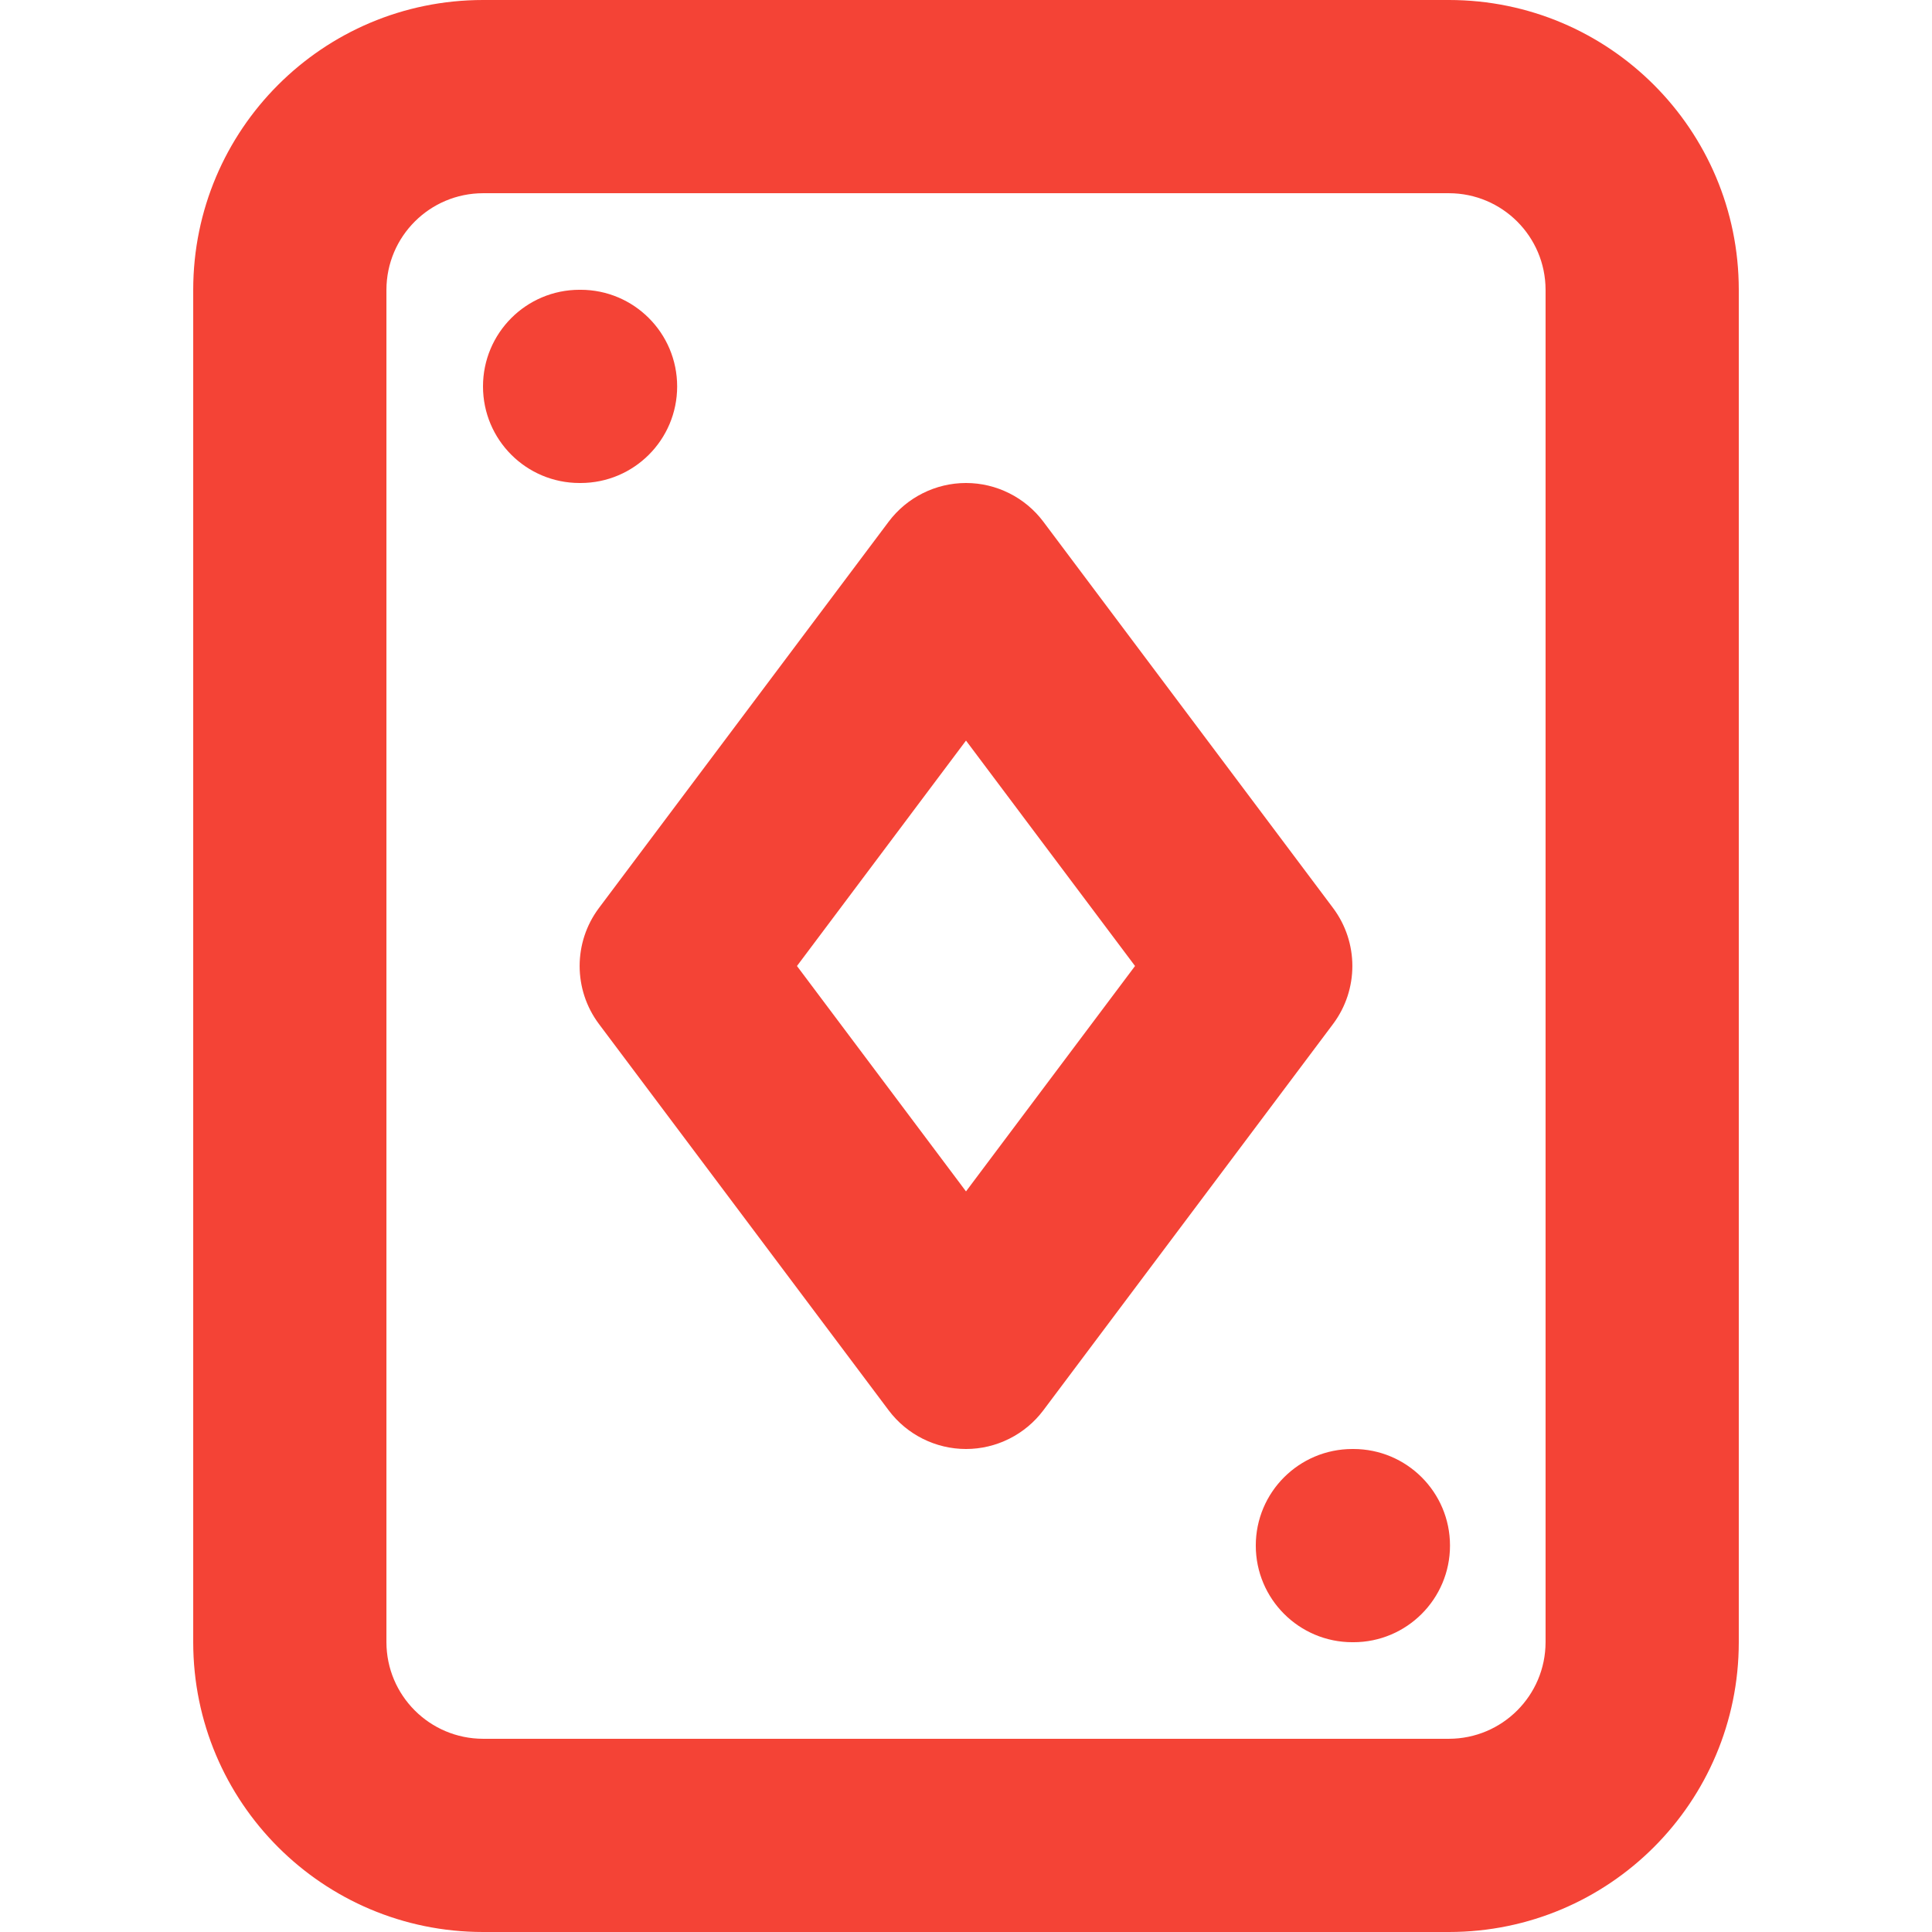
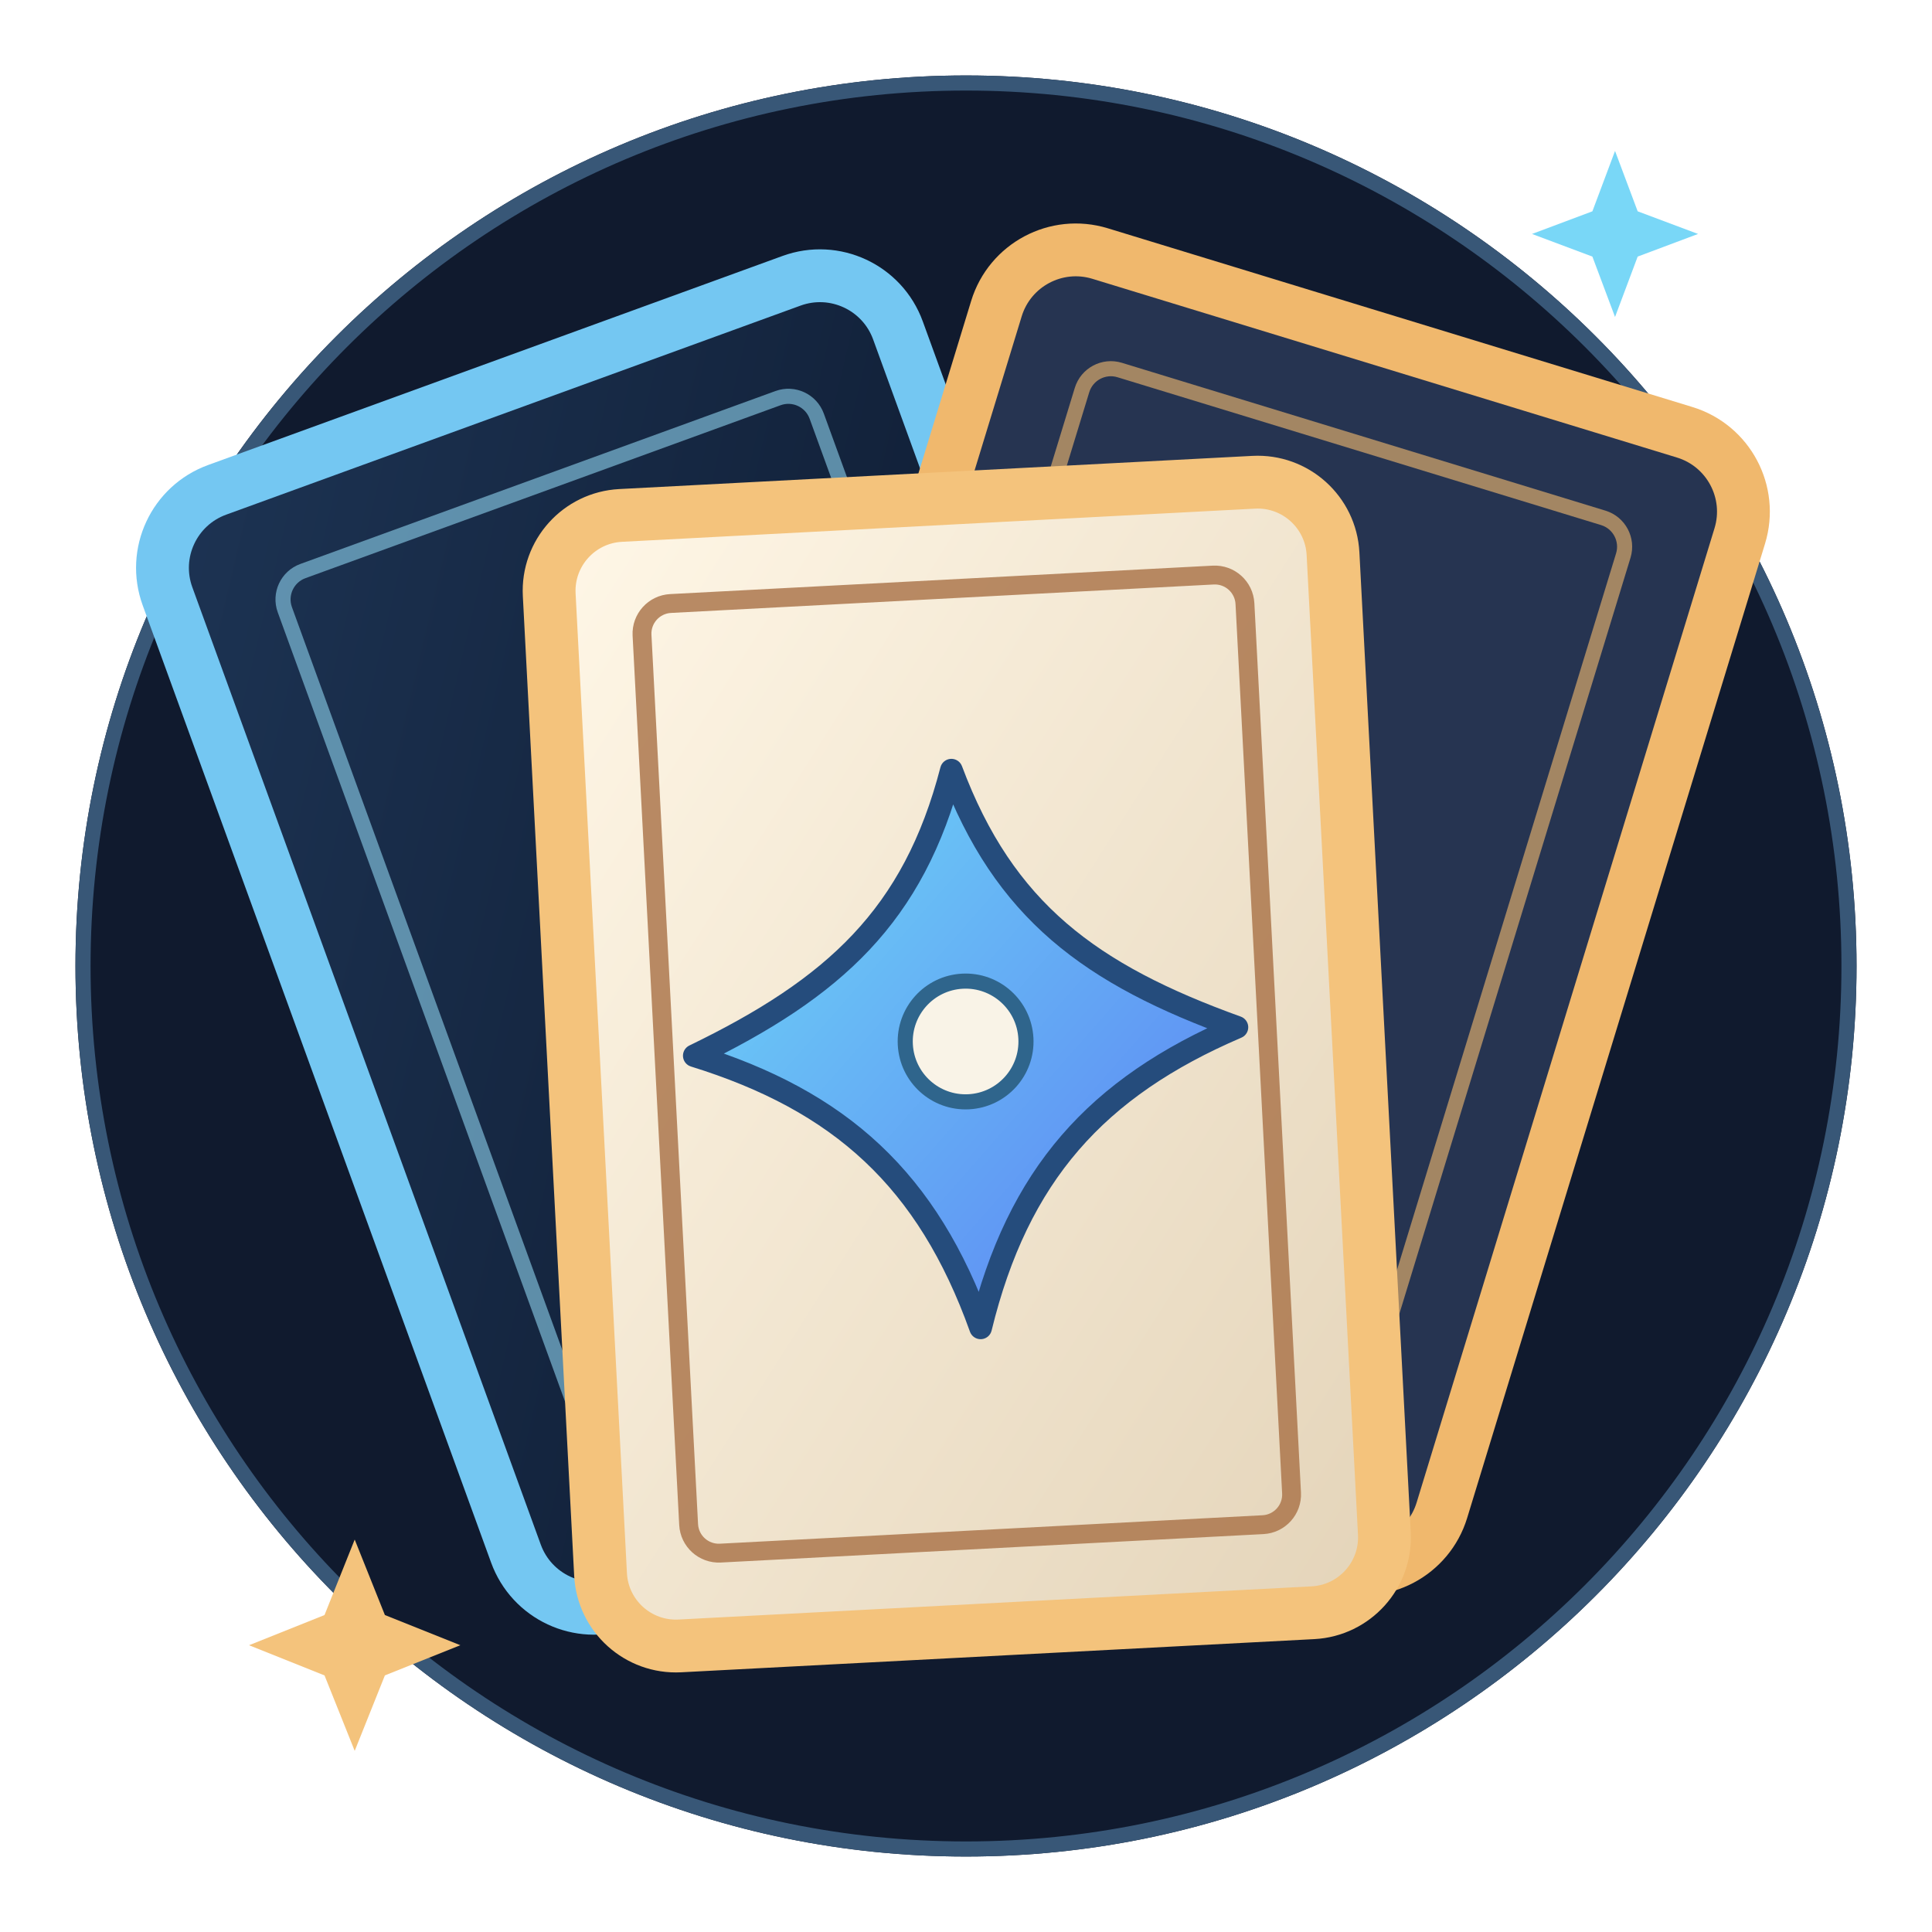
- <svg xmlns="http://www.w3.org/2000/svg" width="128px" height="128px" viewBox="0 0 128 128" version="1.1">
-   <g id="surface1">
-     <path style=" stroke:none;fill-rule:nonzero;fill:rgb(95.686%,26.275%,21.176%);fill-opacity:1;" d="M 108.801 19.199 L 102.398 19.199 L 102.398 108.801 C 102.391 112.332 99.531 115.191 96 115.199 L 32 115.199 C 28.469 115.191 25.609 112.332 25.602 108.801 L 25.602 19.199 C 25.609 15.668 28.469 12.809 32 12.801 L 96 12.801 C 99.531 12.809 102.391 15.668 102.398 19.199 L 115.199 19.199 C 115.195 8.594 106.609 0.004 96 0 L 32 0 C 21.391 0.004 12.805 8.594 12.801 19.199 L 12.801 108.801 C 12.805 119.406 21.391 127.996 32 128 L 96 128 C 106.609 127.996 115.195 119.406 115.199 108.801 L 115.199 19.199 Z M 108.801 19.199 " />
-     <path style=" stroke:none;fill-rule:nonzero;fill:rgb(95.686%,26.275%,21.176%);fill-opacity:1;" d="M 38.398 32 L 38.465 32 C 42 32 44.863 29.137 44.863 25.602 C 44.863 22.066 42 19.199 38.465 19.199 L 38.398 19.199 C 34.863 19.199 32 22.066 32 25.602 C 32 29.137 34.863 32 38.398 32 " />
-     <path style=" stroke:none;fill-rule:nonzero;fill:rgb(95.686%,26.275%,21.176%);fill-opacity:1;" d="M 89.602 108.801 L 89.664 108.801 C 93.199 108.801 96.066 105.934 96.066 102.398 C 96.066 98.863 93.199 96 89.664 96 L 89.602 96 C 86.066 96 83.199 98.863 83.199 102.398 C 83.199 105.934 86.066 108.801 89.602 108.801 " />
-     <path style=" stroke:none;fill-rule:nonzero;fill:rgb(95.686%,26.275%,21.176%);fill-opacity:1;" d="M 64 89.602 L 69.121 85.762 L 52.801 64 L 64 49.066 L 75.199 64 L 58.879 85.762 L 64 89.602 L 69.121 85.762 L 64 89.602 L 69.121 93.441 L 88.32 67.84 C 90.023 65.566 90.023 62.434 88.32 60.16 L 69.121 34.559 C 67.914 32.953 66.012 32 64 32 C 61.988 32 60.086 32.953 58.879 34.559 L 39.68 60.16 C 37.977 62.434 37.977 65.566 39.68 67.84 L 58.879 93.441 C 60.086 95.047 61.988 96 64 96 C 66.012 96 67.914 95.047 69.121 93.441 Z M 64 89.602 " />
+ <svg xmlns="http://www.w3.org/2000/svg" width="256" height="256" viewBox="0 0 256 256" role="img" aria-labelledby="title desc">
+   <defs>
+     <linearGradient id="back" x1="0" y1="0" x2="1" y2="1">
+       <stop offset="0" stop-color="#1d3454" />
+       <stop offset="1" stop-color="#0a1427" />
+     </linearGradient>
+     <linearGradient id="face" x1="0" y1="0" x2="1" y2="1">
+       <stop offset="0" stop-color="#fff7e7" />
+       <stop offset="1" stop-color="#e4d4b9" />
+     </linearGradient>
+     <linearGradient id="shine" x1="0" y1="0" x2="1" y2="1">
+       <stop offset="0" stop-color="#6edbf7" />
+       <stop offset="1" stop-color="#5b7cf2" />
+     </linearGradient>
+   </defs>
+   <circle cx="128" cy="128" r="118" fill="#101a2e" />
+   <circle cx="128" cy="128" r="117" fill="none" stroke="#385777" stroke-width="2" />
+   <g transform="rotate(-20 95 127)">
+     <rect x="43" y="46" width="103" height="157" rx="11" fill="url(#back)" stroke="#74c7f2" stroke-width="7" />
+     <rect x="57" y="60" width="75" height="129" rx="4" fill="none" stroke="#87c9e4" stroke-width="2" opacity=".64" />
  </g>
+   <g transform="rotate(17 161 124)">
+     <rect x="109" y="42" width="103" height="157" rx="11" fill="#263451" stroke="#f0b86d" stroke-width="7" />
+     <rect x="123" y="56" width="75" height="129" rx="4" fill="none" stroke="#f0b86d" stroke-width="2" opacity=".62" />
+   </g>
+   <g transform="rotate(-3 128 139)">
+     <rect x="76" y="66" width="104" height="150" rx="10" fill="url(#face)" stroke="#f4c37c" stroke-width="7" />
+     <rect x="88" y="78" width="80" height="126" rx="4" fill="none" stroke="#aa7348" stroke-width="2.5" opacity=".82" />
+     <path d="M128 102 C134 121 145 130 164 138 C145 145 134 156 128 176 C122 156 111 145 92 138 C111 130 122 121 128 102Z" fill="url(#shine)" stroke="#254c7c" stroke-width="3" stroke-linejoin="round" />
+     <circle cx="128" cy="138" r="8" fill="#f9f3e7" stroke="#2f658c" stroke-width="2" />
+   </g>
+   <path d="M43 214l4-10 4 10 10 4-10 4-4 10-4-10-10-4z" fill="#f4c37c" />
+   <path d="M211 28l3-8 3 8 8 3-8 3-3 8-3-8-8-3z" fill="#79d7f7" />
</svg>
